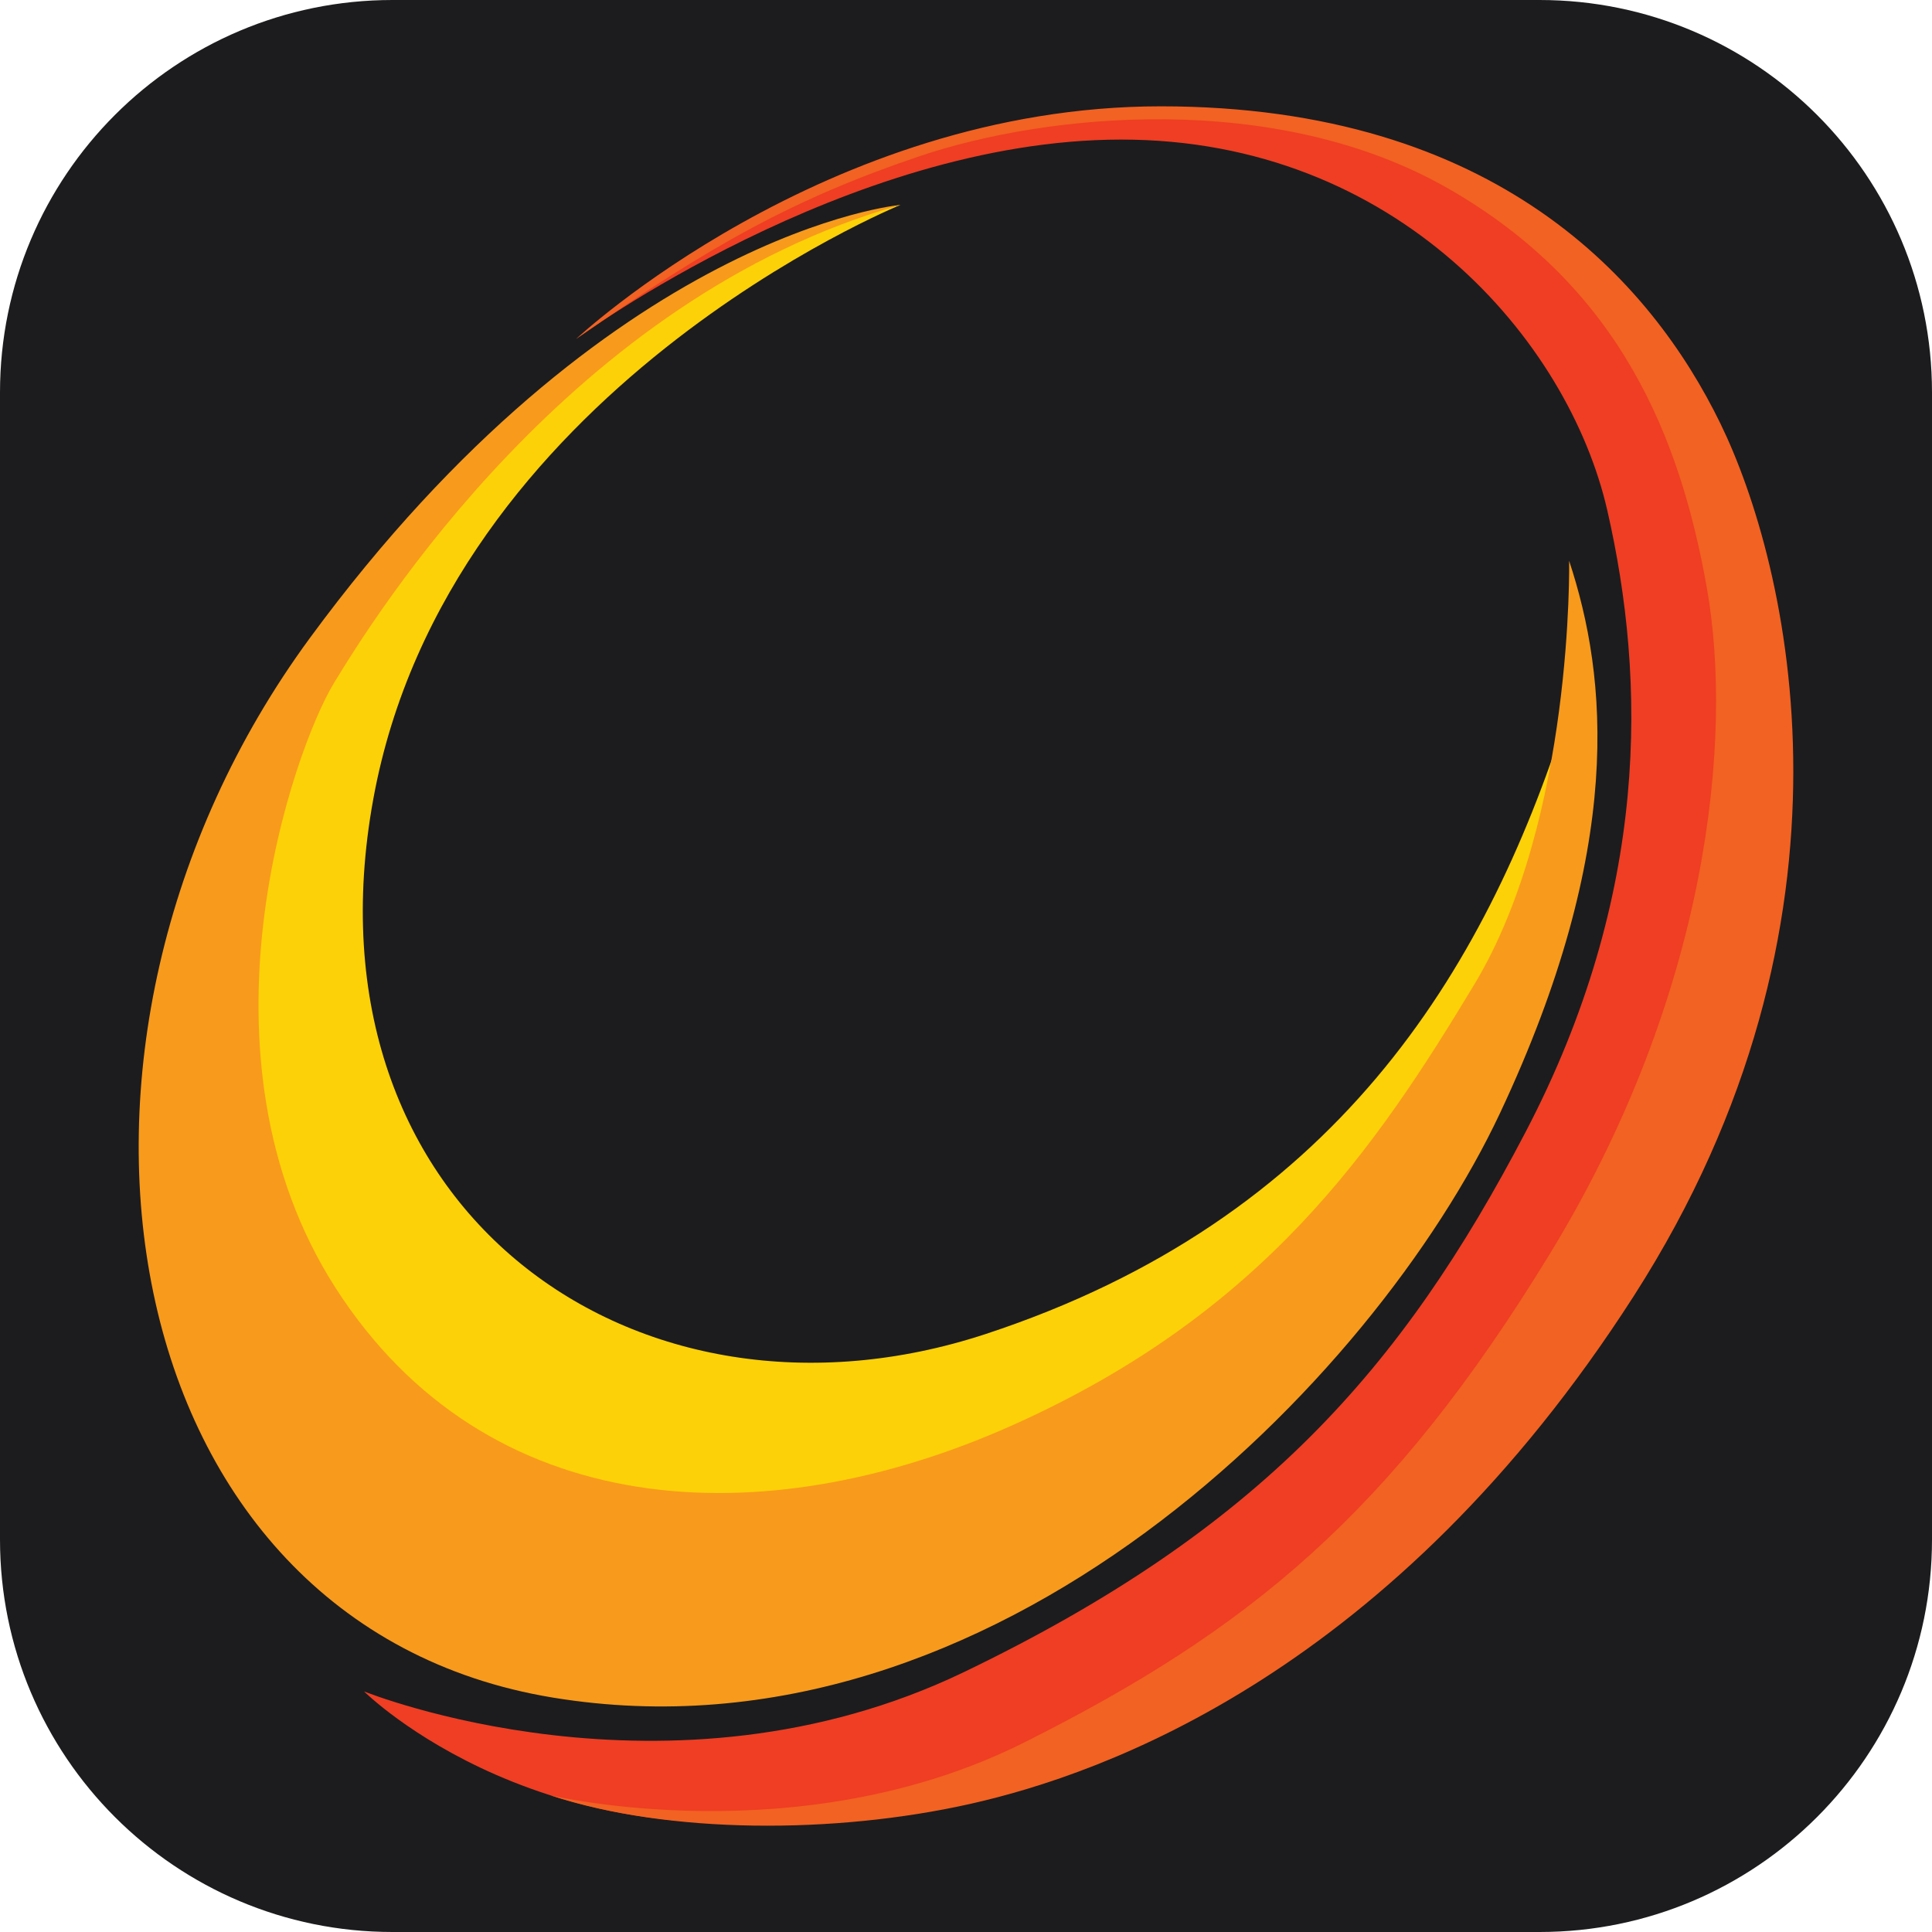
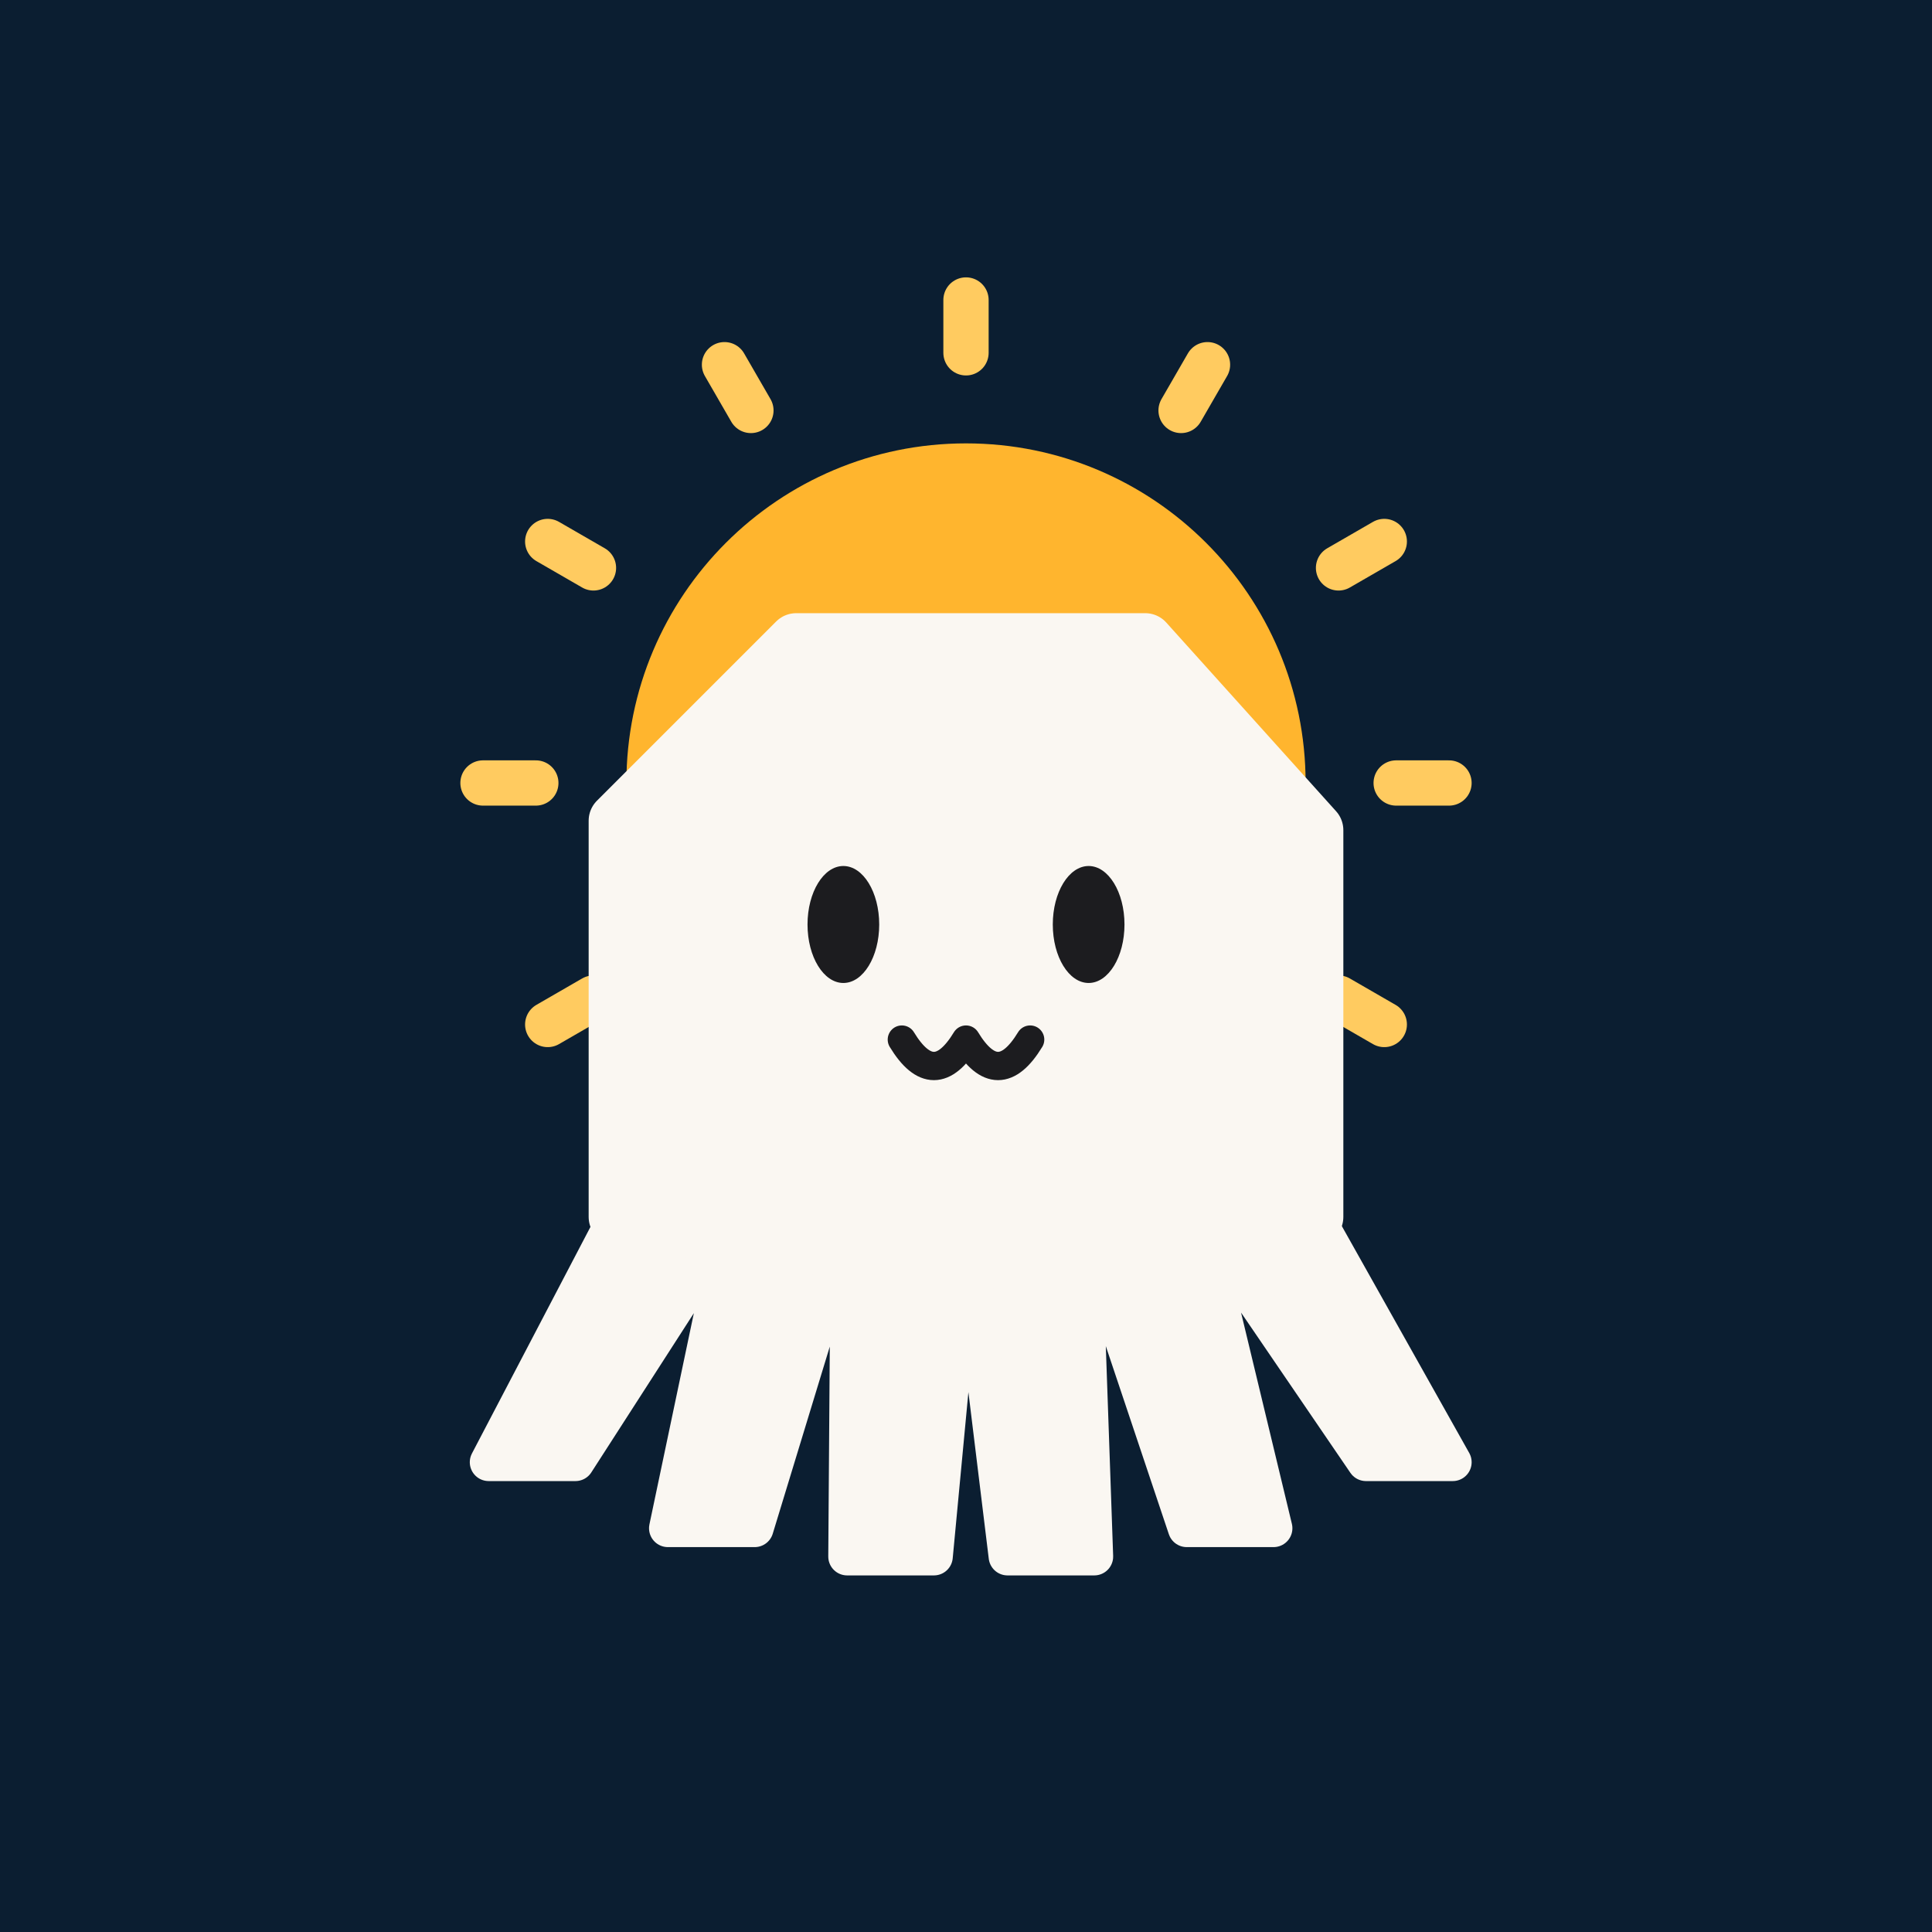
- <svg xmlns="http://www.w3.org/2000/svg" width="1024" height="1024" viewBox="0 0 256 256">
-   <rect width="256" height="256" rx="52" fill="#1c1c1e" />
-   <g transform="translate(7.68 7.68) scale(0.94)">
-     <path fill="#FDD107" d="M118.769,20.712c0,0-63.833,26-74.333,83.833s37.167,91.5,86.333,75.333       s70.333-51,81.833-87c0,0-9.333,100.5-96.167,115.5s-118.167-50-82.167-119.833       C44.269,67.045,80.519,29.629,118.769,20.712z" />
-     <path fill="#F89A1C" d="M118.769,20.712c0,0-41.125,3.667-83.25,61.042s-28.125,139.125,34.25,149.375       s115.875-44.875,133.5-82.375s15.167-61.458,9.75-77.875c0,0,0.667,36.417-13.333,59.667       s-29.75,46.333-65.083,62.167s-74.167,13.75-95.417-19.25s-5.917-76.083-0.292-85.333       S72.394,33.795,118.769,20.712z" />
-     <path fill="#EF3E23" d="M73.019,39.629c0,0,38.125-28.125,76.875-28.125s63,28.25,68.5,52.25s6,54.125-11.5,87.625       s-37.375,56-79.125,76.125s-84.625,2.75-84.625,2.75s25.977,25.875,71.051,16.5       c45.074-9.375,82.241-40.875,98.407-69.5s28.792-57.375,27.667-92.25s-23.75-54.5-31.25-60.25       s-23.188-17.812-58.188-16.562S86.456,29.816,73.019,39.629z" />
-     <path fill="#F26222" d="M73.019,39.629c0,0,35-32.812,82.437-32.812s69.188,24.812,78.875,44.688       s21.812,70-12.188,123s-74.625,67.375-93.625,71.625s-42.431,4.269-59.111-1.23       c0,0,35.195,8.397,66.778-7.437s51.667-32.167,74.083-68.833       s25.917-72.75,22.167-93.917s-12.167-42.417-36.5-56.333s-56.729-10.531-74.479-4.531       S91.988,26.41,73.019,39.629z" />
+ <svg xmlns="http://www.w3.org/2000/svg" width="1024" height="1024" viewBox="0 0 1024 1024">
+   <rect width="1024" height="1024" fill="#0B1E31" />
+   <circle cx="512" cy="415" r="180" fill="#FFB52E" />
+   <path d="M740.00 415.00L768.00 415.00" fill="none" stroke="#FFCB60" stroke-width="24" stroke-linecap="round" />
+   <path d="M709.45 529.00L733.70 543.00" fill="none" stroke="#FFCB60" stroke-width="24" stroke-linecap="round" />
+   <path d="M626.00 612.45L640.00 636.70" fill="none" stroke="#FFCB60" stroke-width="24" stroke-linecap="round" />
+   <path d="M512.00 643.00L512.00 671.00" fill="none" stroke="#FFCB60" stroke-width="24" stroke-linecap="round" />
+   <path d="M398.00 612.45L384.00 636.70" fill="none" stroke="#FFCB60" stroke-width="24" stroke-linecap="round" />
+   <path d="M314.55 529.00L290.30 543.00" fill="none" stroke="#FFCB60" stroke-width="24" stroke-linecap="round" />
+   <path d="M284.00 415.00L256.00 415.00" fill="none" stroke="#FFCB60" stroke-width="24" stroke-linecap="round" />
+   <path d="M314.55 301.00L290.30 287.00" fill="none" stroke="#FFCB60" stroke-width="24" stroke-linecap="round" />
+   <path d="M398.00 217.55L384.00 193.30" fill="none" stroke="#FFCB60" stroke-width="24" stroke-linecap="round" />
+   <path d="M512.00 187.00L512.00 159.00" fill="none" stroke="#FFCB60" stroke-width="24" stroke-linecap="round" />
+   <path d="M626.00 217.55L640.00 193.30" fill="none" stroke="#FFCB60" stroke-width="24" stroke-linecap="round" />
+   <path d="M709.45 301.00L733.70 287.00" fill="none" stroke="#FFCB60" stroke-width="24" stroke-linecap="round" />
+   <g transform="translate(192 245) scale(10)">
+     <g fill="#faf7f2" stroke="#faf7f2" stroke-linejoin="round">
+       <path d="M13.50 36 L19.67 36 L19.67 40 L11.30 53 L6.70 53 L13.50 40 Z M19.67 36 L25.83 36 L25.83 40 L20.80 56.5 L16.20 56.5 L19.67 40 Z M25.83 36 L32.00 36 L32.00 40 L30.30 58 L25.70 58 L25.83 40 Z M32.00 36 L38.17 36 L38.17 40 L38.80 58 L34.20 58 L32.00 40 Z M38.17 36 L44.33 36 L44.33 40 L48.30 56.5 L43.70 56.5 L38.17 40 Z M44.33 36 L50.50 36 L50.50 40 L57.80 53 L53.20 53 L44.33 40 Z" stroke-width="2" />
+       <path d="M23 9.5 H41.5 L50.5 19.5 V40 H13.5 V19 Z" stroke-width="3" />
+     </g>
+   </g>
+   <g transform="translate(192 245) scale(10)">
+     <ellipse cx="25.5" cy="24.5" rx="1.9" ry="3.1" fill="#1c1c1f" />
+     <ellipse cx="38.5" cy="24.5" rx="1.9" ry="3.1" fill="#1c1c1f" />
+     <path d="M28.6 30.6 q1.7 2.8 3.4 0 q1.7 2.8 3.4 0" fill="none" stroke="#1c1c1f" stroke-width="1.5" stroke-linecap="round" stroke-linejoin="round" />
  </g>
</svg>
